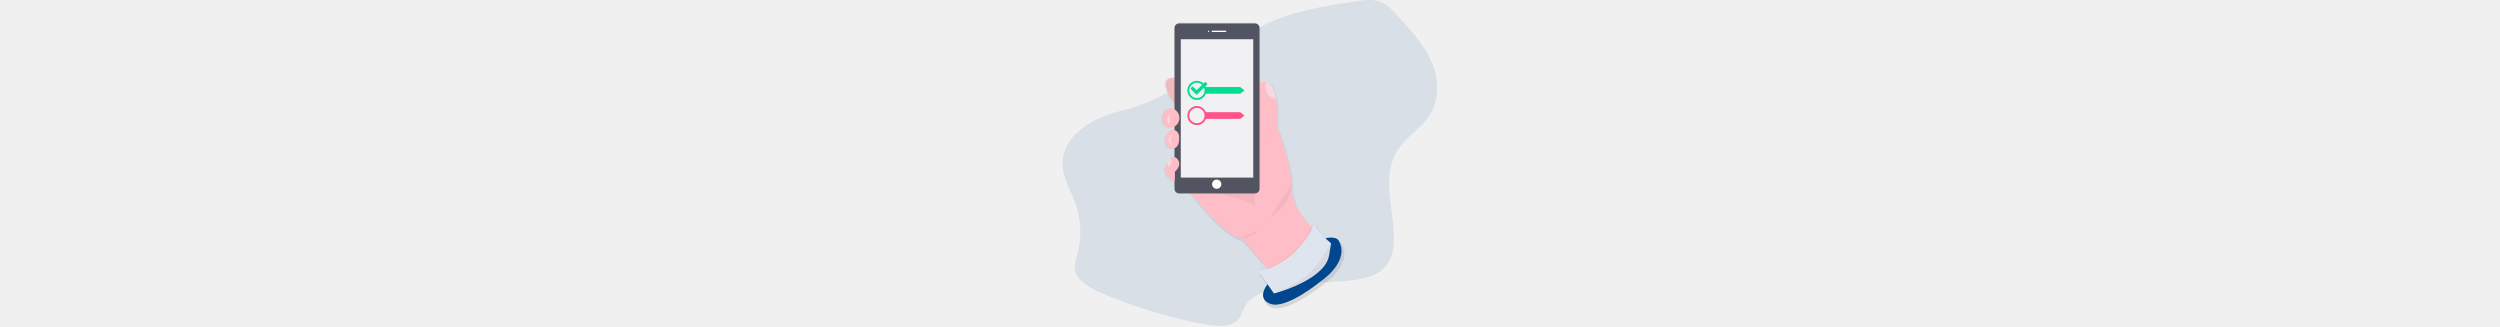
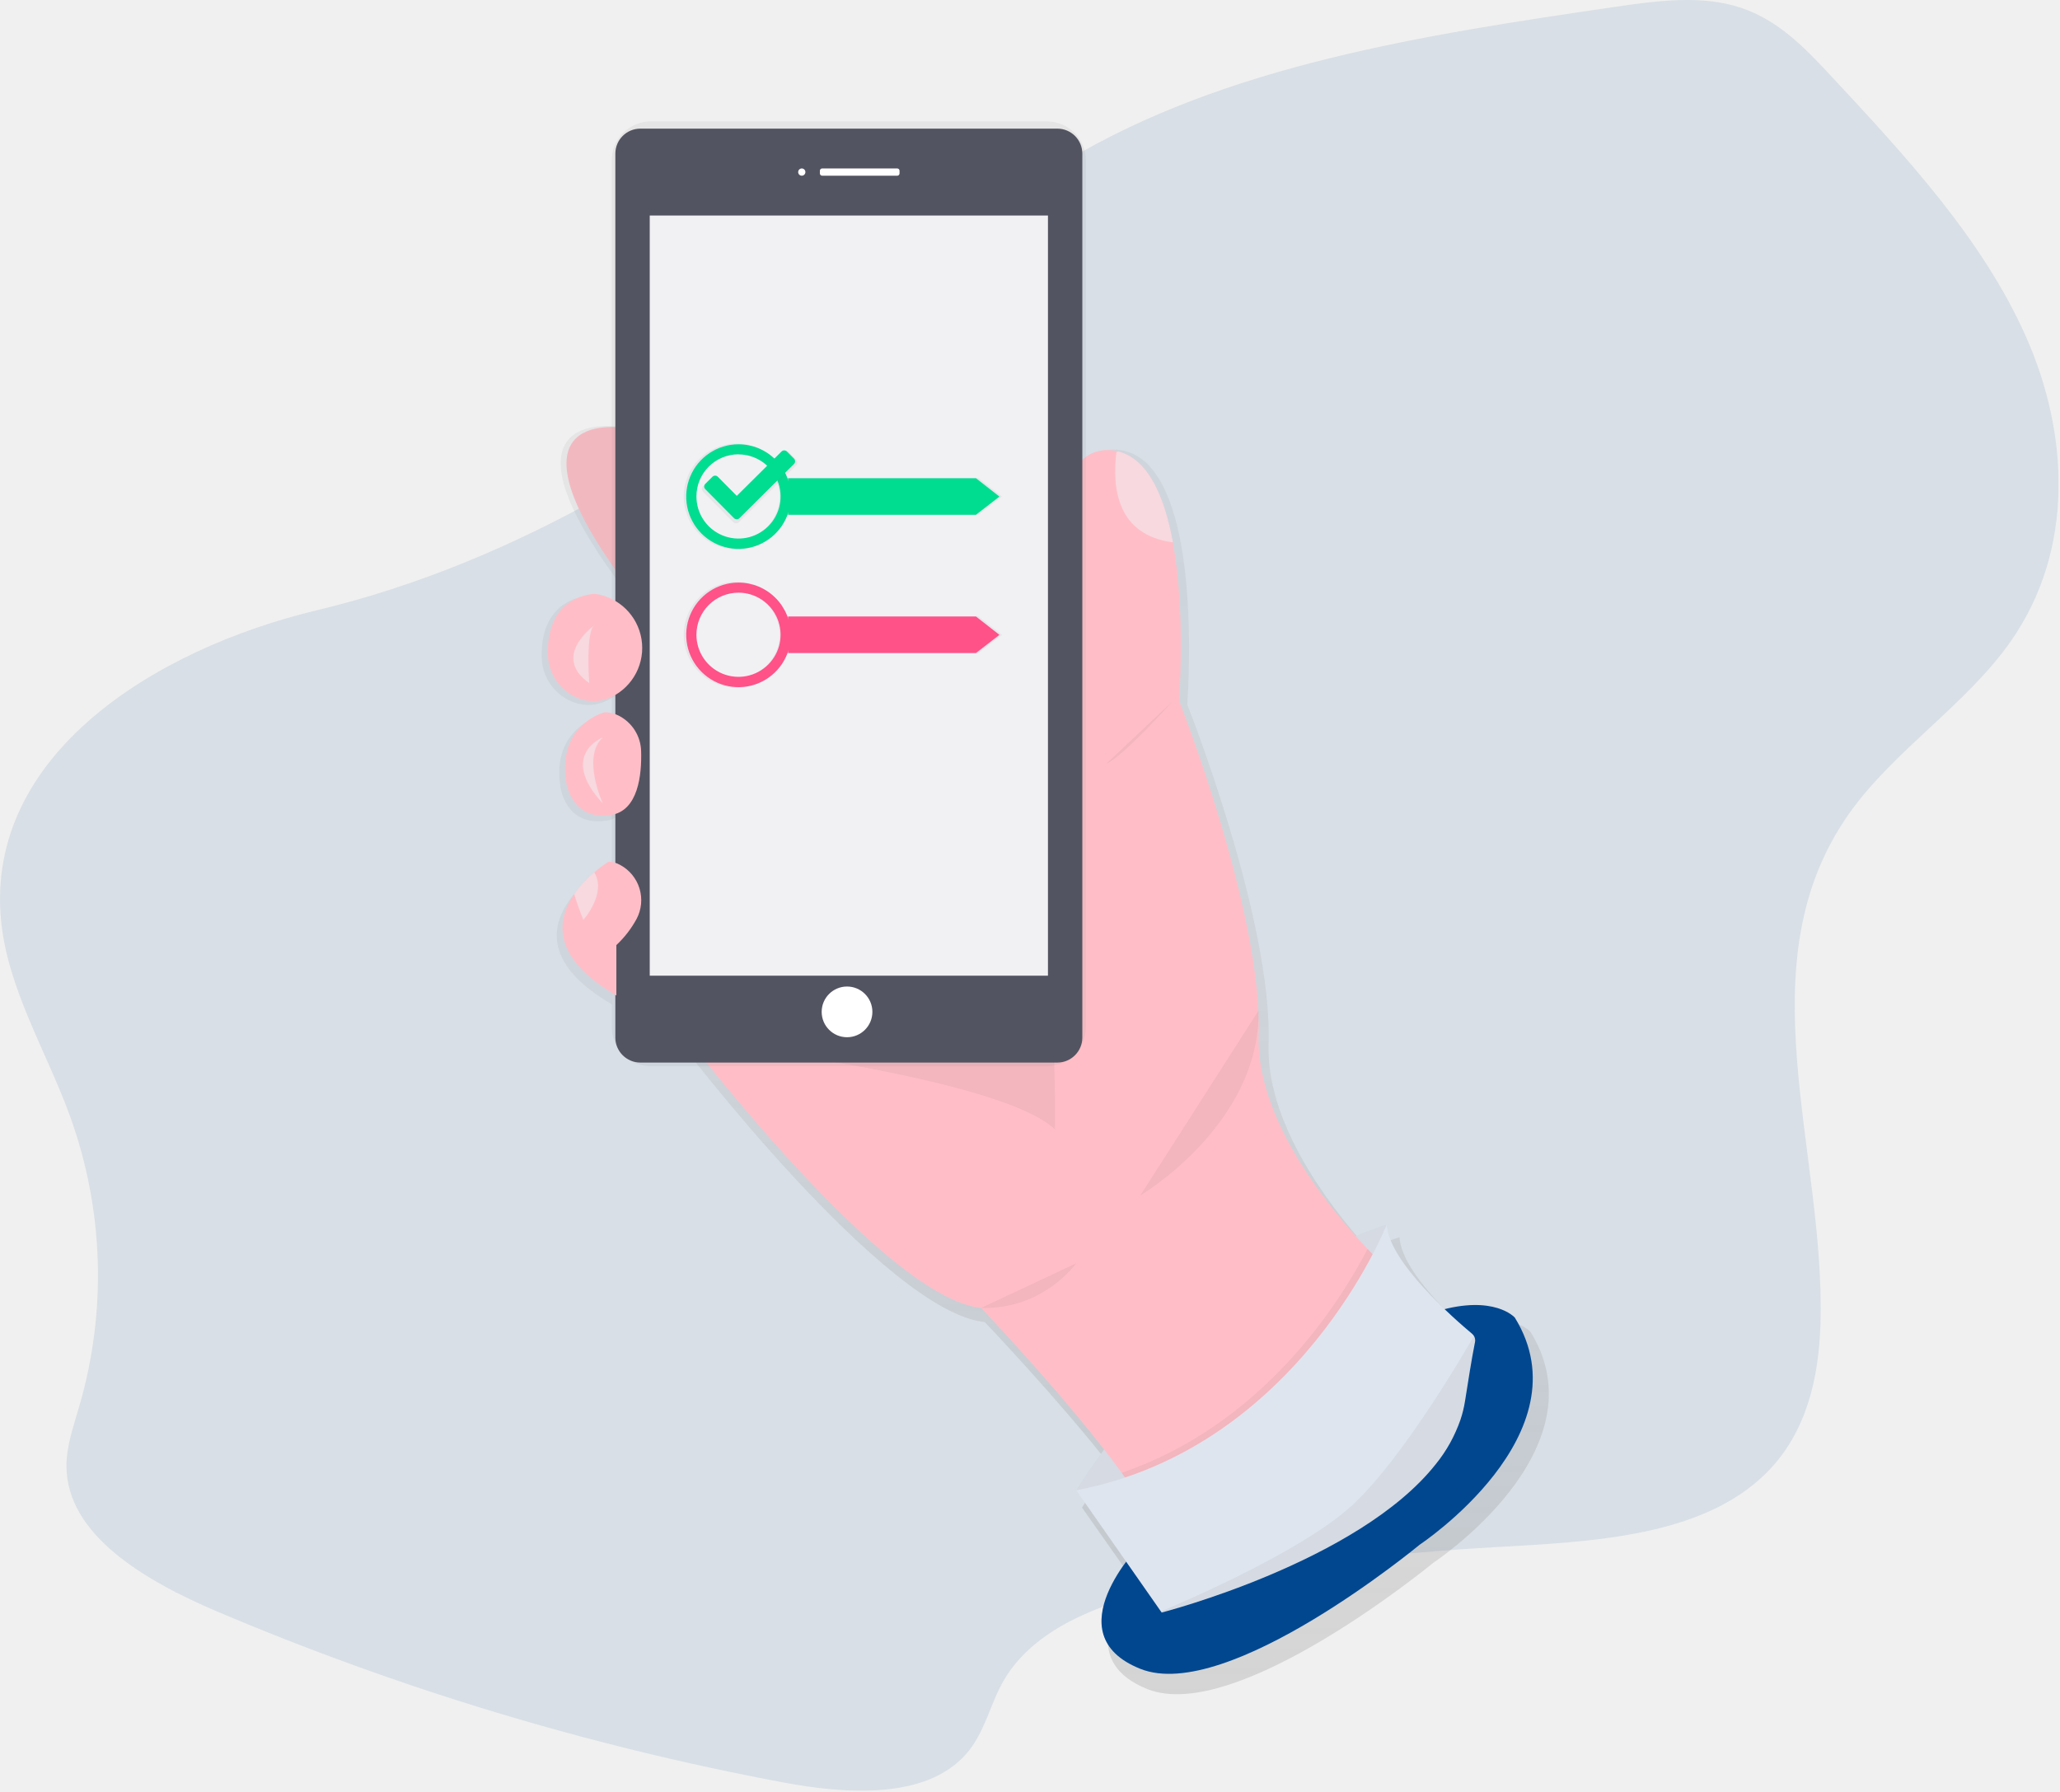
- <svg xmlns="http://www.w3.org/2000/svg" width="161" height="21" viewBox="0 0 906 788" fill="none">
+ <svg xmlns="http://www.w3.org/2000/svg" width="161" height="100%" viewBox="0 0 906 788" fill="none">
  <g clip-path="url(#clip0)">
    <path opacity="0.1" d="M0.41 404.29C3.15 434.64 20.32 462.12 30.82 491.03C45.674 532.083 47.075 576.798 34.82 618.7C32.32 627.31 29.24 635.95 29.23 644.77C29.23 675.18 63.88 695.36 95.36 708.77C175.369 742.737 258.818 767.951 344.25 783.97C372.19 789.24 407.08 791.53 424.76 771.68C433.24 762.15 435.3 749.68 441.53 739.02C457.42 711.76 496.08 701.17 530.78 695.1C572.621 687.787 614.852 682.925 657.26 680.54C699.95 678.14 748.43 676.06 776.72 648.02C794.72 630.2 799.94 605.61 800.65 582.39C803 506.2 766.59 423.75 813.32 357.76C832.92 330.08 864.9 309.87 884.32 282.12C912.47 241.9 910.04 190.82 890.98 147.96C871.92 105.1 838.15 68.66 804.88 32.96C793.88 21.15 782.14 8.87 765.6 3.39C748.4 -2.31 728.9 0.31 710.46 3C626.58 15.25 539.46 28.59 469.15 70.65C434.21 91.54 405.03 118.65 373.86 143.54C306.53 197.37 228.52 247.1 139.61 268.35C67.38 285.63 -6.09 332.21 0.41 404.29Z" fill="#00478F" />
    <path d="M274.92 188.25C274.92 188.25 216.92 178.01 274.92 256.53V188.25Z" fill="#FFBEC7" />
    <path d="M673.12 585.83C673.12 585.83 664.72 576.29 641.53 582.04C630.18 571.22 616.04 555.54 615.53 544.17C610.81 545.72 606.2 547.47 601.67 549.39C582.03 527.45 556.86 492.63 557.93 459.11C559.7 404.41 522.14 309.83 522.14 309.83C522.14 309.83 525.24 271.26 519.43 239.38C515.49 217.78 507.43 199.26 491.6 197.85C489.155 197.595 486.683 197.865 484.35 198.64C455.1 208.64 473.27 302.01 473.27 302.01L447.96 380.13L299.59 459.13C299.59 459.13 389.48 577.18 433.12 581.52C433.12 581.52 465.27 615.24 488.43 644.84C480.25 655.84 475.88 663.12 475.88 663.12L498.3 695.04C489.09 707.41 476.13 731.61 504.68 742.97C543.95 758.59 630.35 687.42 630.35 687.42C630.35 687.42 705.41 637.92 673.12 585.83Z" fill="url(#paint0_linear)" />
    <path d="M272.97 187.83C272.97 187.83 213.62 177.41 272.97 257.27V187.83Z" fill="url(#paint1_linear)" />
    <path d="M259.44 262.06C259.44 262.06 237.74 262.06 238.22 288.88C238.265 293.377 239.714 297.748 242.364 301.382C245.013 305.016 248.732 307.732 253 309.15C257.616 310.672 262.646 310.313 267 308.15C270.428 306.487 273.419 304.043 275.733 301.016C278.047 297.989 279.619 294.462 280.325 290.717C281.031 286.973 280.85 283.115 279.797 279.453C278.743 275.792 276.847 272.427 274.26 269.63C270.336 265.48 265.102 262.807 259.44 262.06Z" fill="url(#paint2_linear)" />
    <path d="M269.94 316.5C268.03 315.552 265.932 315.043 263.8 315.01C263.8 315.01 242.85 320.22 246.35 345.39C246.35 345.39 248.1 363.62 266.42 361.01C278.98 359.22 280.47 342.75 280.17 332.57C280.101 329.211 279.111 325.936 277.306 323.102C275.502 320.268 272.954 317.984 269.94 316.5Z" fill="url(#paint3_linear)" />
    <path d="M270.82 383.34C269.21 382.433 267.407 381.922 265.56 381.85C263.293 383.284 261.134 384.882 259.1 386.63C255.691 389.484 252.665 392.768 250.1 396.4C242.2 407.84 239.63 424.65 269.1 441.75V419.17C272.759 415.768 275.839 411.793 278.22 407.4C280.416 403.226 280.87 398.352 279.483 393.844C278.097 389.335 274.982 385.559 270.82 383.34Z" fill="url(#paint4_linear)" />
    <path d="M473.35 655.52C473.35 655.52 527.12 565.91 609.9 538.6L605.63 587.25L537.03 655.53L473.35 655.52Z" fill="#DFE5EE" />
    <path opacity="0.05" d="M473.35 655.52C473.35 655.52 527.12 565.91 609.9 538.6L605.63 587.25L537.03 655.53L473.35 655.52Z" fill="black" />
    <path d="M501.51 679.42C501.51 679.42 463.1 718.68 501.51 734.04C539.92 749.4 624.41 679.42 624.41 679.42C624.41 679.42 697.81 630.77 666.23 579.56C666.23 579.56 630.39 538.59 501.51 679.42Z" fill="#00478F" />
    <path d="M618.44 565.9C618.44 565.9 506.63 695.63 508.34 676.83C508.84 671.37 502.54 660.49 493.34 647.83C470.99 616.92 431.52 575.3 431.52 575.3C388.85 571.03 300.94 454.96 300.94 454.96L446.03 377.29L470.78 300.48C470.78 300.48 453.02 208.66 481.62 198.83C483.9 198.067 486.318 197.801 488.71 198.05C489.759 198.141 490.8 198.318 491.82 198.58C505.21 201.95 512.27 218.92 515.82 238.58C515.82 238.69 515.87 238.81 515.89 238.92C521.57 270.27 518.54 308.19 518.54 308.19C518.54 308.19 555.24 401.19 553.54 454.99C552.4 490.99 581.85 528.51 601.45 549.38C611.17 559.66 618.44 565.9 618.44 565.9Z" fill="#FFBEC7" />
    <path opacity="0.05" d="M463.96 496.77C463.96 496.77 465.67 415.69 451.16 395.21C436.65 374.73 319.7 460.08 319.7 460.08C319.7 460.08 440.92 474.58 463.96 496.77Z" fill="black" />
    <path opacity="0.05" d="M501.51 525.83C501.51 525.83 554.21 494.67 553.51 444.53L501.51 525.83Z" fill="black" />
    <path opacity="0.05" d="M473.35 555.66C473.35 555.66 458.84 576.14 431.53 575.29L473.35 555.66Z" fill="black" />
    <path opacity="0.05" d="M618.44 565.9C618.44 565.9 506.63 695.63 508.34 676.83C508.84 671.37 502.54 660.49 493.34 647.83C555.27 626.59 588.89 573.6 601.47 549.36C611.17 559.66 618.44 565.9 618.44 565.9Z" fill="black" />
    <path d="M648.8 589.55C648.799 589.799 648.772 590.047 648.72 590.29C647 598.93 645.72 607.64 644.31 616.35C643.872 619.118 643.203 621.844 642.31 624.5C639.855 631.575 636.191 638.169 631.48 643.99C597.48 687.07 510.9 709.28 510.9 709.28L510.58 708.81L473.35 655.51C571.5 636.74 609.9 538.59 609.9 538.59C610.64 554.98 639.99 580.46 647.45 586.68C647.868 587.033 648.205 587.472 648.436 587.968C648.667 588.463 648.788 589.003 648.79 589.55H648.8Z" fill="#DFE5EE" />
    <path opacity="0.5" d="M515.86 238.55C491.08 235.38 489.07 214.18 491.01 198.84C491.27 198.75 491.55 198.66 491.82 198.59C505.21 201.96 512.27 218.93 515.86 238.55Z" fill="#EFF4F8" />
    <path opacity="0.05" d="M648.8 589.55C648.799 589.799 648.772 590.047 648.72 590.29C647 598.93 645.72 607.64 644.31 616.35C643.872 619.118 643.203 621.844 642.31 624.5L640.2 630.34L635.08 638.83L631.48 643.95C597.48 687.03 510.9 709.24 510.9 709.24L510.58 708.77C513.29 707.65 571.64 683.54 594.97 661.87C617.11 641.32 644.37 594.4 648.27 587.59C648.623 588.183 648.806 588.861 648.8 589.55Z" fill="black" />
    <path d="M460.37 53.4H286.29C284.029 53.396 281.789 53.838 279.698 54.699C277.607 55.561 275.707 56.826 274.105 58.422C272.503 60.019 271.231 61.915 270.362 64.002C269.493 66.09 269.044 68.329 269.04 70.59V451.79C269.044 454.051 269.493 456.29 270.362 458.378C271.231 460.465 272.503 462.361 274.105 463.958C275.707 465.554 277.607 466.819 279.698 467.681C281.789 468.543 284.029 468.984 286.29 468.98H460.37C462.631 468.984 464.871 468.543 466.962 467.681C469.053 466.819 470.953 465.554 472.555 463.958C474.157 462.361 475.429 460.465 476.298 458.378C477.167 456.29 477.616 454.051 477.62 451.79V70.58C477.609 66.015 475.786 61.641 472.552 58.419C469.317 55.197 464.935 53.392 460.37 53.4Z" fill="url(#paint5_linear)" />
    <path d="M465.02 56.58H281.63C275.555 56.58 270.63 61.505 270.63 67.58V456.37C270.63 462.445 275.555 467.37 281.63 467.37H465.02C471.095 467.37 476.02 462.445 476.02 456.37V67.58C476.02 61.505 471.095 56.58 465.02 56.58Z" fill="#535461" />
    <path d="M460.9 94.8H285.76V429.16H460.9V94.8Z" fill="#F1F1F4" />
    <path d="M352.63 77.28C353.508 77.28 354.22 76.568 354.22 75.69C354.22 74.812 353.508 74.1 352.63 74.1C351.752 74.1 351.04 74.812 351.04 75.69C351.04 76.568 351.752 77.28 352.63 77.28Z" fill="white" />
    <path d="M394.62 74.1H361.59C361.038 74.1 360.59 74.548 360.59 75.1V76.28C360.59 76.832 361.038 77.28 361.59 77.28H394.62C395.172 77.28 395.62 76.832 395.62 76.28V75.1C395.62 74.548 395.172 74.1 394.62 74.1Z" fill="white" />
    <path d="M372.53 456.23C378.688 456.23 383.68 451.238 383.68 445.08C383.68 438.922 378.688 433.93 372.53 433.93C366.372 433.93 361.38 438.922 361.38 445.08C361.38 451.238 366.372 456.23 372.53 456.23Z" fill="white" />
    <path d="M261.7 261.22C261.7 261.22 240.47 261.22 240.95 287.59C240.988 292.002 242.4 296.292 244.99 299.865C247.579 303.437 251.218 306.112 255.4 307.52C259.91 309.002 264.823 308.643 269.07 306.52C273.677 304.246 277.433 300.554 279.785 295.986C282.137 291.418 282.961 286.216 282.136 281.145C281.311 276.073 278.881 271.401 275.202 267.814C271.523 264.228 266.79 261.916 261.7 261.22Z" fill="#FFBEC7" />
    <path opacity="0.5" d="M261.7 274.83C261.7 274.83 242.07 288.49 259.14 300.43C259.13 300.48 257.42 276.58 261.7 274.83Z" fill="#EFF4F8" />
    <path d="M265.96 313.28C265.96 313.28 245.48 318.4 248.89 343.15C248.89 343.15 250.6 361.07 268.52 358.51C280.81 356.75 282.26 340.51 281.97 330.51C281.91 327.213 280.946 323.996 279.182 321.21C277.419 318.423 274.924 316.175 271.97 314.71C270.099 313.79 268.045 313.301 265.96 313.28Z" fill="#FFBEC7" />
    <path opacity="0.5" d="M265.1 324.37C265.1 324.37 245.47 332.05 265.1 353.37C265.1 353.39 255.7 332.91 265.1 324.37Z" fill="#EFF4F8" />
    <path d="M271.08 415.7V437.89C242.28 421.09 244.79 404.55 252.52 393.31C255.036 389.742 258.004 386.515 261.35 383.71C263.339 381.991 265.452 380.421 267.67 379.01C269.48 379.082 271.245 379.586 272.82 380.48C276.887 382.688 279.921 386.409 281.265 390.837C282.608 395.265 282.154 400.044 280 404.14C277.673 408.451 274.66 412.355 271.08 415.7Z" fill="#FFBEC7" />
    <path opacity="0.5" d="M256.57 404.6C256.57 404.6 254.35 399.26 252.52 393.3C255.036 389.732 258.004 386.505 261.35 383.7C266.98 392.96 256.57 404.6 256.57 404.6Z" fill="#EFF4F8" />
    <path opacity="0.05" d="M515.6 308.59C515.6 308.59 493.41 333.34 486.6 335.9L515.6 308.59Z" fill="black" />
    <path d="M430.21 210.22H346.21V211.13C344.483 205.855 340.932 201.369 336.194 198.477C331.457 195.585 325.844 194.477 320.363 195.351C314.882 196.226 309.892 199.026 306.29 203.249C302.687 207.471 300.708 212.84 300.708 218.39C300.708 223.94 302.687 229.309 306.29 233.531C309.892 237.754 314.882 240.554 320.363 241.429C325.844 242.303 331.457 241.195 336.194 238.303C340.932 235.411 344.483 230.925 346.21 225.65V226.56H430.21L440.71 218.44L430.21 210.22ZM324.04 237.22C320.318 237.22 316.679 236.116 313.584 234.048C310.489 231.98 308.077 229.041 306.653 225.602C305.228 222.163 304.856 218.379 305.582 214.728C306.308 211.078 308.1 207.724 310.732 205.092C313.364 202.46 316.718 200.668 320.369 199.942C324.019 199.215 327.803 199.588 331.242 201.013C334.681 202.437 337.62 204.849 339.688 207.944C341.756 211.039 342.86 214.678 342.86 218.4C342.859 220.87 342.371 223.316 341.424 225.598C340.478 227.879 339.091 229.952 337.344 231.698C335.596 233.443 333.522 234.828 331.239 235.772C328.957 236.716 326.51 237.201 324.04 237.2V237.22Z" fill="url(#paint6_linear)" />
    <path d="M324.8 195.43C320.251 195.43 315.804 196.779 312.022 199.306C308.239 201.834 305.291 205.426 303.551 209.628C301.81 213.831 301.354 218.456 302.242 222.917C303.129 227.379 305.32 231.477 308.536 234.694C311.753 237.91 315.851 240.101 320.313 240.988C324.774 241.876 329.399 241.42 333.602 239.679C337.804 237.938 341.396 234.99 343.924 231.208C346.451 227.426 347.8 222.979 347.8 218.43C347.8 212.33 345.377 206.48 341.063 202.167C336.75 197.853 330.9 195.43 324.8 195.43ZM324.8 199.87C328.461 199.87 332.039 200.956 335.083 202.99C338.127 205.023 340.5 207.914 341.901 211.297C343.302 214.679 343.668 218.401 342.954 221.991C342.24 225.582 340.477 228.88 337.888 231.469C335.3 234.057 332.002 235.82 328.411 236.534C324.82 237.249 321.099 236.882 317.716 235.481C314.334 234.08 311.443 231.708 309.409 228.664C307.375 225.62 306.29 222.041 306.29 218.38C306.283 215.946 306.757 213.534 307.685 211.283C308.612 209.032 309.975 206.986 311.694 205.263C313.414 203.539 315.457 202.172 317.706 201.24C319.954 200.308 322.365 199.829 324.8 199.83" fill="#00DD90" />
    <path d="M429.23 226.42H346.6V210.35H429.23L439.55 218.43L429.23 226.42Z" fill="#00DD90" />
    <path d="M430.21 271.04H346.21V271.95C344.483 266.675 340.932 262.189 336.194 259.297C331.457 256.405 325.844 255.297 320.363 256.171C314.882 257.046 309.892 259.846 306.29 264.068C302.687 268.291 300.708 273.66 300.708 279.21C300.708 284.76 302.687 290.129 306.29 294.351C309.892 298.574 314.882 301.374 320.363 302.249C325.844 303.123 331.457 302.015 336.194 299.123C340.932 296.231 344.483 291.745 346.21 286.47V287.38H430.21L440.71 279.26L430.21 271.04ZM324.04 298.04C320.318 298.04 316.679 296.936 313.584 294.868C310.489 292.8 308.077 289.861 306.653 286.422C305.228 282.983 304.856 279.199 305.582 275.548C306.308 271.898 308.1 268.544 310.732 265.912C313.364 263.28 316.718 261.488 320.369 260.762C324.019 260.035 327.803 260.408 331.242 261.833C334.681 263.257 337.62 265.669 339.688 268.764C341.756 271.859 342.86 275.498 342.86 279.22C342.859 281.69 342.371 284.136 341.424 286.417C340.478 288.699 339.091 290.772 337.344 292.518C335.596 294.263 333.522 295.648 331.239 296.592C328.957 297.536 326.51 298.021 324.04 298.02V298.04Z" fill="url(#paint7_linear)" />
    <path d="M324.8 256.25C320.251 256.25 315.804 257.599 312.022 260.126C308.239 262.653 305.291 266.246 303.551 270.448C301.81 274.651 301.354 279.275 302.242 283.737C303.129 288.199 305.32 292.297 308.536 295.513C311.753 298.73 315.851 300.921 320.313 301.808C324.774 302.696 329.399 302.24 333.602 300.499C337.804 298.758 341.396 295.81 343.924 292.028C346.451 288.246 347.8 283.799 347.8 279.25C347.8 273.15 345.377 267.3 341.063 262.987C336.75 258.673 330.9 256.25 324.8 256.25ZM324.8 260.69C328.461 260.69 332.039 261.776 335.083 263.809C338.127 265.843 340.5 268.734 341.901 272.117C343.302 275.499 343.668 279.221 342.954 282.811C342.24 286.402 340.477 289.7 337.888 292.289C335.3 294.877 332.002 296.64 328.411 297.354C324.82 298.069 321.099 297.702 317.716 296.301C314.334 294.9 311.443 292.528 309.409 289.484C307.375 286.44 306.29 282.861 306.29 279.2C306.289 276.769 306.766 274.361 307.696 272.115C308.626 269.869 309.989 267.828 311.708 266.109C313.427 264.389 315.468 263.026 317.715 262.096C319.961 261.167 322.369 260.689 324.8 260.69Z" fill="#FF5288" />
    <path d="M429.23 287.24H346.6V271.17H429.23L439.55 279.25L429.23 287.24Z" fill="#FF5288" />
    <path d="M350.2 202.17L346.9 198.83C346.737 198.667 346.544 198.537 346.331 198.449C346.119 198.36 345.89 198.315 345.66 198.315C345.43 198.315 345.201 198.36 344.989 198.449C344.776 198.537 344.583 198.667 344.42 198.83L323.76 219.33L315.02 210.52C314.857 210.357 314.664 210.227 314.451 210.139C314.239 210.05 314.01 210.005 313.78 210.005C313.55 210.005 313.321 210.05 313.109 210.139C312.896 210.227 312.703 210.357 312.54 210.52L309.23 213.83C309.067 213.993 308.937 214.186 308.849 214.399C308.76 214.611 308.715 214.84 308.715 215.07C308.715 215.3 308.76 215.529 308.849 215.741C308.937 215.954 309.067 216.147 309.23 216.31L322.5 229.69C322.663 229.853 322.856 229.983 323.069 230.071C323.281 230.16 323.51 230.205 323.74 230.205C323.97 230.205 324.199 230.16 324.411 230.071C324.624 229.983 324.817 229.853 324.98 229.69L350.2 204.69C350.363 204.527 350.493 204.334 350.581 204.121C350.67 203.909 350.715 203.68 350.715 203.45C350.715 203.22 350.67 202.991 350.581 202.779C350.493 202.566 350.363 202.373 350.2 202.21V202.17Z" fill="url(#paint8_linear)" />
    <path d="M349.22 201.75L346.08 198.59C345.767 198.277 345.343 198.102 344.9 198.102C344.458 198.102 344.033 198.277 343.72 198.59L324.04 218.11L315.7 209.7C315.387 209.387 314.963 209.212 314.52 209.212C314.078 209.212 313.653 209.387 313.34 209.7L310.2 212.83C309.888 213.143 309.712 213.567 309.712 214.01C309.712 214.452 309.888 214.877 310.2 215.19L322.84 227.93C323.153 228.243 323.578 228.418 324.02 228.418C324.463 228.418 324.887 228.243 325.2 227.93L349.2 204.1C349.513 203.787 349.688 203.362 349.688 202.92C349.688 202.477 349.513 202.053 349.2 201.74L349.22 201.75Z" fill="#00DD90" />
  </g>
  <defs>
    <linearGradient id="paint0_linear" x1="490.39" y1="745.19" x2="490.39" y2="197.74" gradientUnits="userSpaceOnUse">
      <stop stop-color="#808080" stop-opacity="0.25" />
      <stop offset="0.54" stop-color="#808080" stop-opacity="0.12" />
      <stop offset="1" stop-color="#808080" stop-opacity="0.1" />
    </linearGradient>
    <linearGradient id="paint1_linear" x1="10984.5" y1="22093.2" x2="10984.5" y2="17208.9" gradientUnits="userSpaceOnUse">
      <stop stop-color="#808080" stop-opacity="0.25" />
      <stop offset="0.54" stop-color="#808080" stop-opacity="0.12" />
      <stop offset="1" stop-color="#808080" stop-opacity="0.1" />
    </linearGradient>
    <linearGradient id="paint2_linear" x1="17541.2" y1="17848.9" x2="17541.2" y2="15543" gradientUnits="userSpaceOnUse">
      <stop stop-color="#808080" stop-opacity="0.25" />
      <stop offset="0.54" stop-color="#808080" stop-opacity="0.12" />
      <stop offset="1" stop-color="#808080" stop-opacity="0.1" />
    </linearGradient>
    <linearGradient id="paint3_linear" x1="14300.9" y1="19624" x2="14300.9" y2="17484.2" gradientUnits="userSpaceOnUse">
      <stop stop-color="#808080" stop-opacity="0.25" />
      <stop offset="0.54" stop-color="#808080" stop-opacity="0.12" />
      <stop offset="1" stop-color="#808080" stop-opacity="0.1" />
    </linearGradient>
    <linearGradient id="paint4_linear" x1="14753.8" y1="30206.7" x2="14753.8" y2="26619.3" gradientUnits="userSpaceOnUse">
      <stop stop-color="#808080" stop-opacity="0.25" />
      <stop offset="0.54" stop-color="#808080" stop-opacity="0.12" />
      <stop offset="1" stop-color="#808080" stop-opacity="0.1" />
    </linearGradient>
    <linearGradient id="paint5_linear" x1="108862" y1="218291" x2="108862" y2="45588.5" gradientUnits="userSpaceOnUse">
      <stop stop-color="#808080" stop-opacity="0.25" />
      <stop offset="0.54" stop-color="#808080" stop-opacity="0.12" />
      <stop offset="1" stop-color="#808080" stop-opacity="0.1" />
    </linearGradient>
    <linearGradient id="paint6_linear" x1="72823" y1="14094.6" x2="72823" y2="11917" gradientUnits="userSpaceOnUse">
      <stop stop-color="#808080" stop-opacity="0.25" />
      <stop offset="0.54" stop-color="#808080" stop-opacity="0.12" />
      <stop offset="1" stop-color="#808080" stop-opacity="0.1" />
    </linearGradient>
    <linearGradient id="paint7_linear" x1="72823" y1="16993.3" x2="72823" y2="14815.7" gradientUnits="userSpaceOnUse">
      <stop stop-color="#808080" stop-opacity="0.25" />
      <stop offset="0.54" stop-color="#808080" stop-opacity="0.12" />
      <stop offset="1" stop-color="#808080" stop-opacity="0.1" />
    </linearGradient>
    <linearGradient id="paint8_linear" x1="20343.3" y1="9330.09" x2="20343.3" y2="8314.39" gradientUnits="userSpaceOnUse">
      <stop stop-color="#808080" stop-opacity="0.25" />
      <stop offset="0.54" stop-color="#808080" stop-opacity="0.12" />
      <stop offset="1" stop-color="#808080" stop-opacity="0.1" />
    </linearGradient>
    <clipPath id="clip0">
      <rect width="905.39" height="787.66" fill="white" />
    </clipPath>
  </defs>
</svg>
